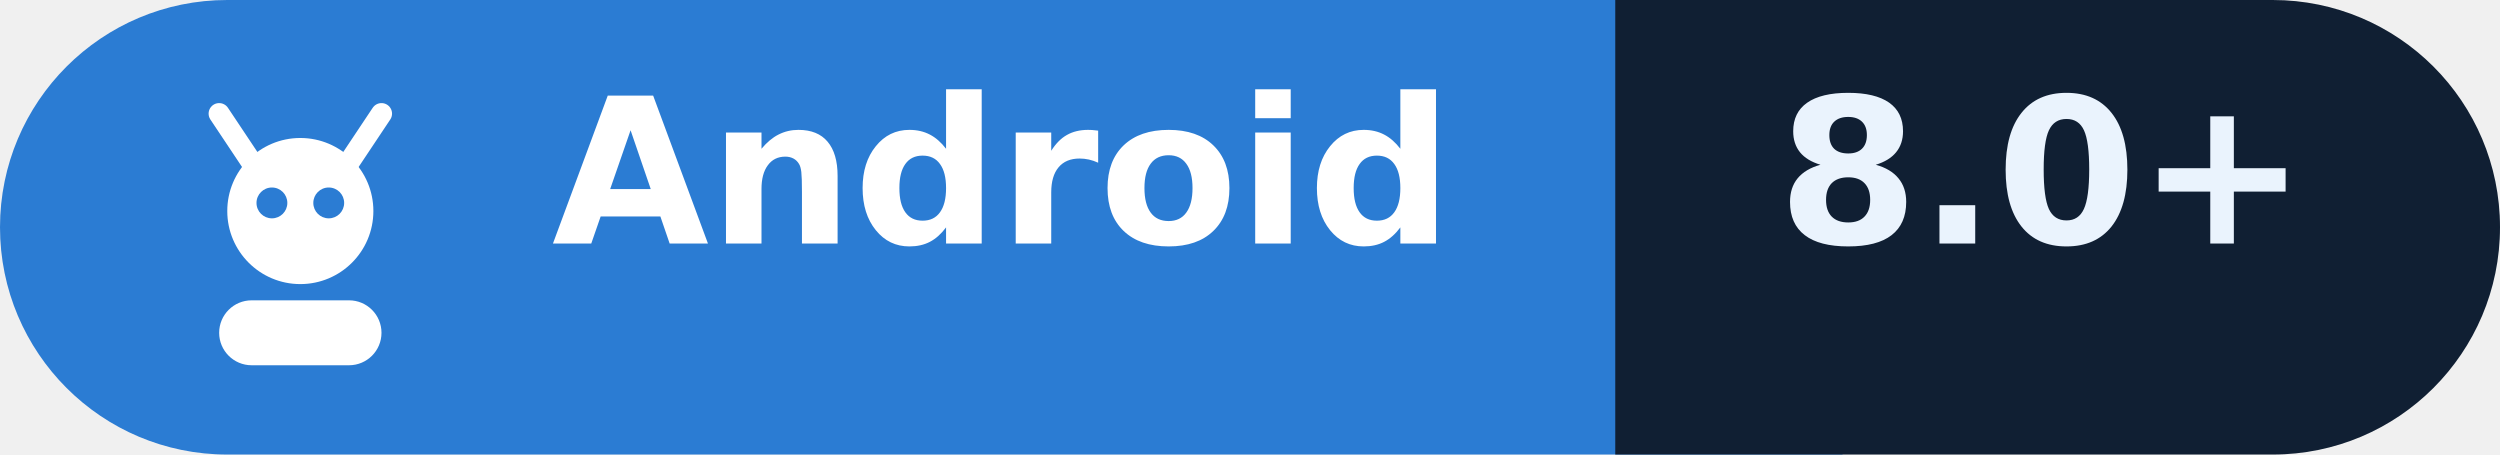
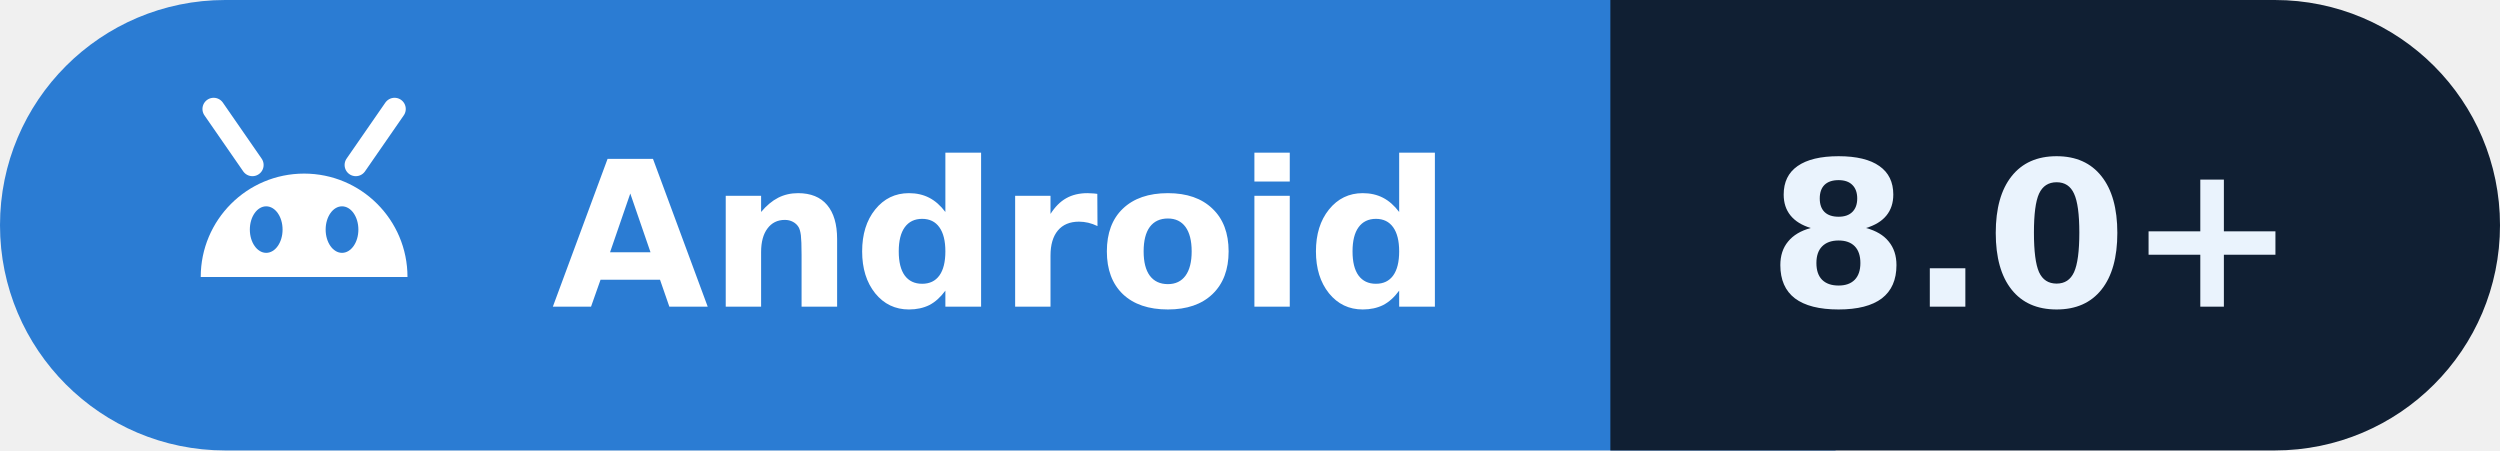
- <svg xmlns="http://www.w3.org/2000/svg" width="308" height="56">
+ <svg xmlns="http://www.w3.org/2000/svg" width="222" height="40">
  <defs>
    <clipPath id="p">
-       <rect width="308" height="56" rx="28" />
+       <rect width="222" height="40" rx="20" />
    </clipPath>
  </defs>
  <g clip-path="url(#p)">
-     <rect x="0" y="0" width="227" height="56" fill="#2B7CD3" />
-     <rect x="199" y="0" width="137" height="56" fill="#101F33" />
+     <rect x="0" y="0" width="163" height="40" fill="#2B7CD3" />
+     <rect x="143" y="0" width="99" height="40" fill="#101F33" />
  </g>
-   <g transform="translate(20,11)">
-     <line x1="11" y1="9" x2="7" y2="3" stroke="#FFFFFF" stroke-width="2.6" stroke-linecap="round" />
-     <line x1="23" y1="9" x2="27" y2="3" stroke="#FFFFFF" stroke-width="2.6" stroke-linecap="round" />
-     <circle cx="17" cy="15" r="9" fill="#FFFFFF" />
-     <circle cx="13.5" cy="14" r="1.9" fill="#2B7CD3" />
-     <circle cx="20.5" cy="14" r="1.9" fill="#2B7CD3" />
-     <rect x="7" y="26" width="20" height="8" rx="4" fill="#FFFFFF" />
+   <g transform="translate(14,7.0)">
+     <g transform="scale(0.765)">
+       <line x1="11" y1="10" x2="6.5" y2="3.5" stroke="#FFFFFF" stroke-width="2.6" stroke-linecap="round" />
+       <line x1="23" y1="10" x2="27.5" y2="3.5" stroke="#FFFFFF" stroke-width="2.6" stroke-linecap="round" />
+       <path d="M5 23 A12 12 0 0 1 29 23 Z" fill="#FFFFFF" />
+       <ellipse cx="12.6" cy="17.5" rx="1.9" ry="2.7" fill="#2B7CD3" />
+       <ellipse cx="21.4" cy="17.5" rx="1.9" ry="2.7" fill="#2B7CD3" />
+     </g>
  </g>
-   <text x="68" y="30" font-family="DejaVu Sans, Arial, sans-serif" font-size="25" font-weight="bold" fill="#FFFFFF">Android</text>
-   <text x="219" y="30" font-family="DejaVu Sans, Arial, sans-serif" font-size="25" font-weight="bold" fill="#EAF3FD">8.0+</text>
+   <text x="49" y="21.0" font-family="DejaVu Sans, Arial, sans-serif" font-size="18" font-weight="bold" fill="#FFFFFF" dominant-baseline="central">Android</text>
+   <text x="157" y="21.0" font-family="DejaVu Sans, Arial, sans-serif" font-size="18" font-weight="bold" fill="#EAF3FD" dominant-baseline="central">8.0+</text>
</svg>
